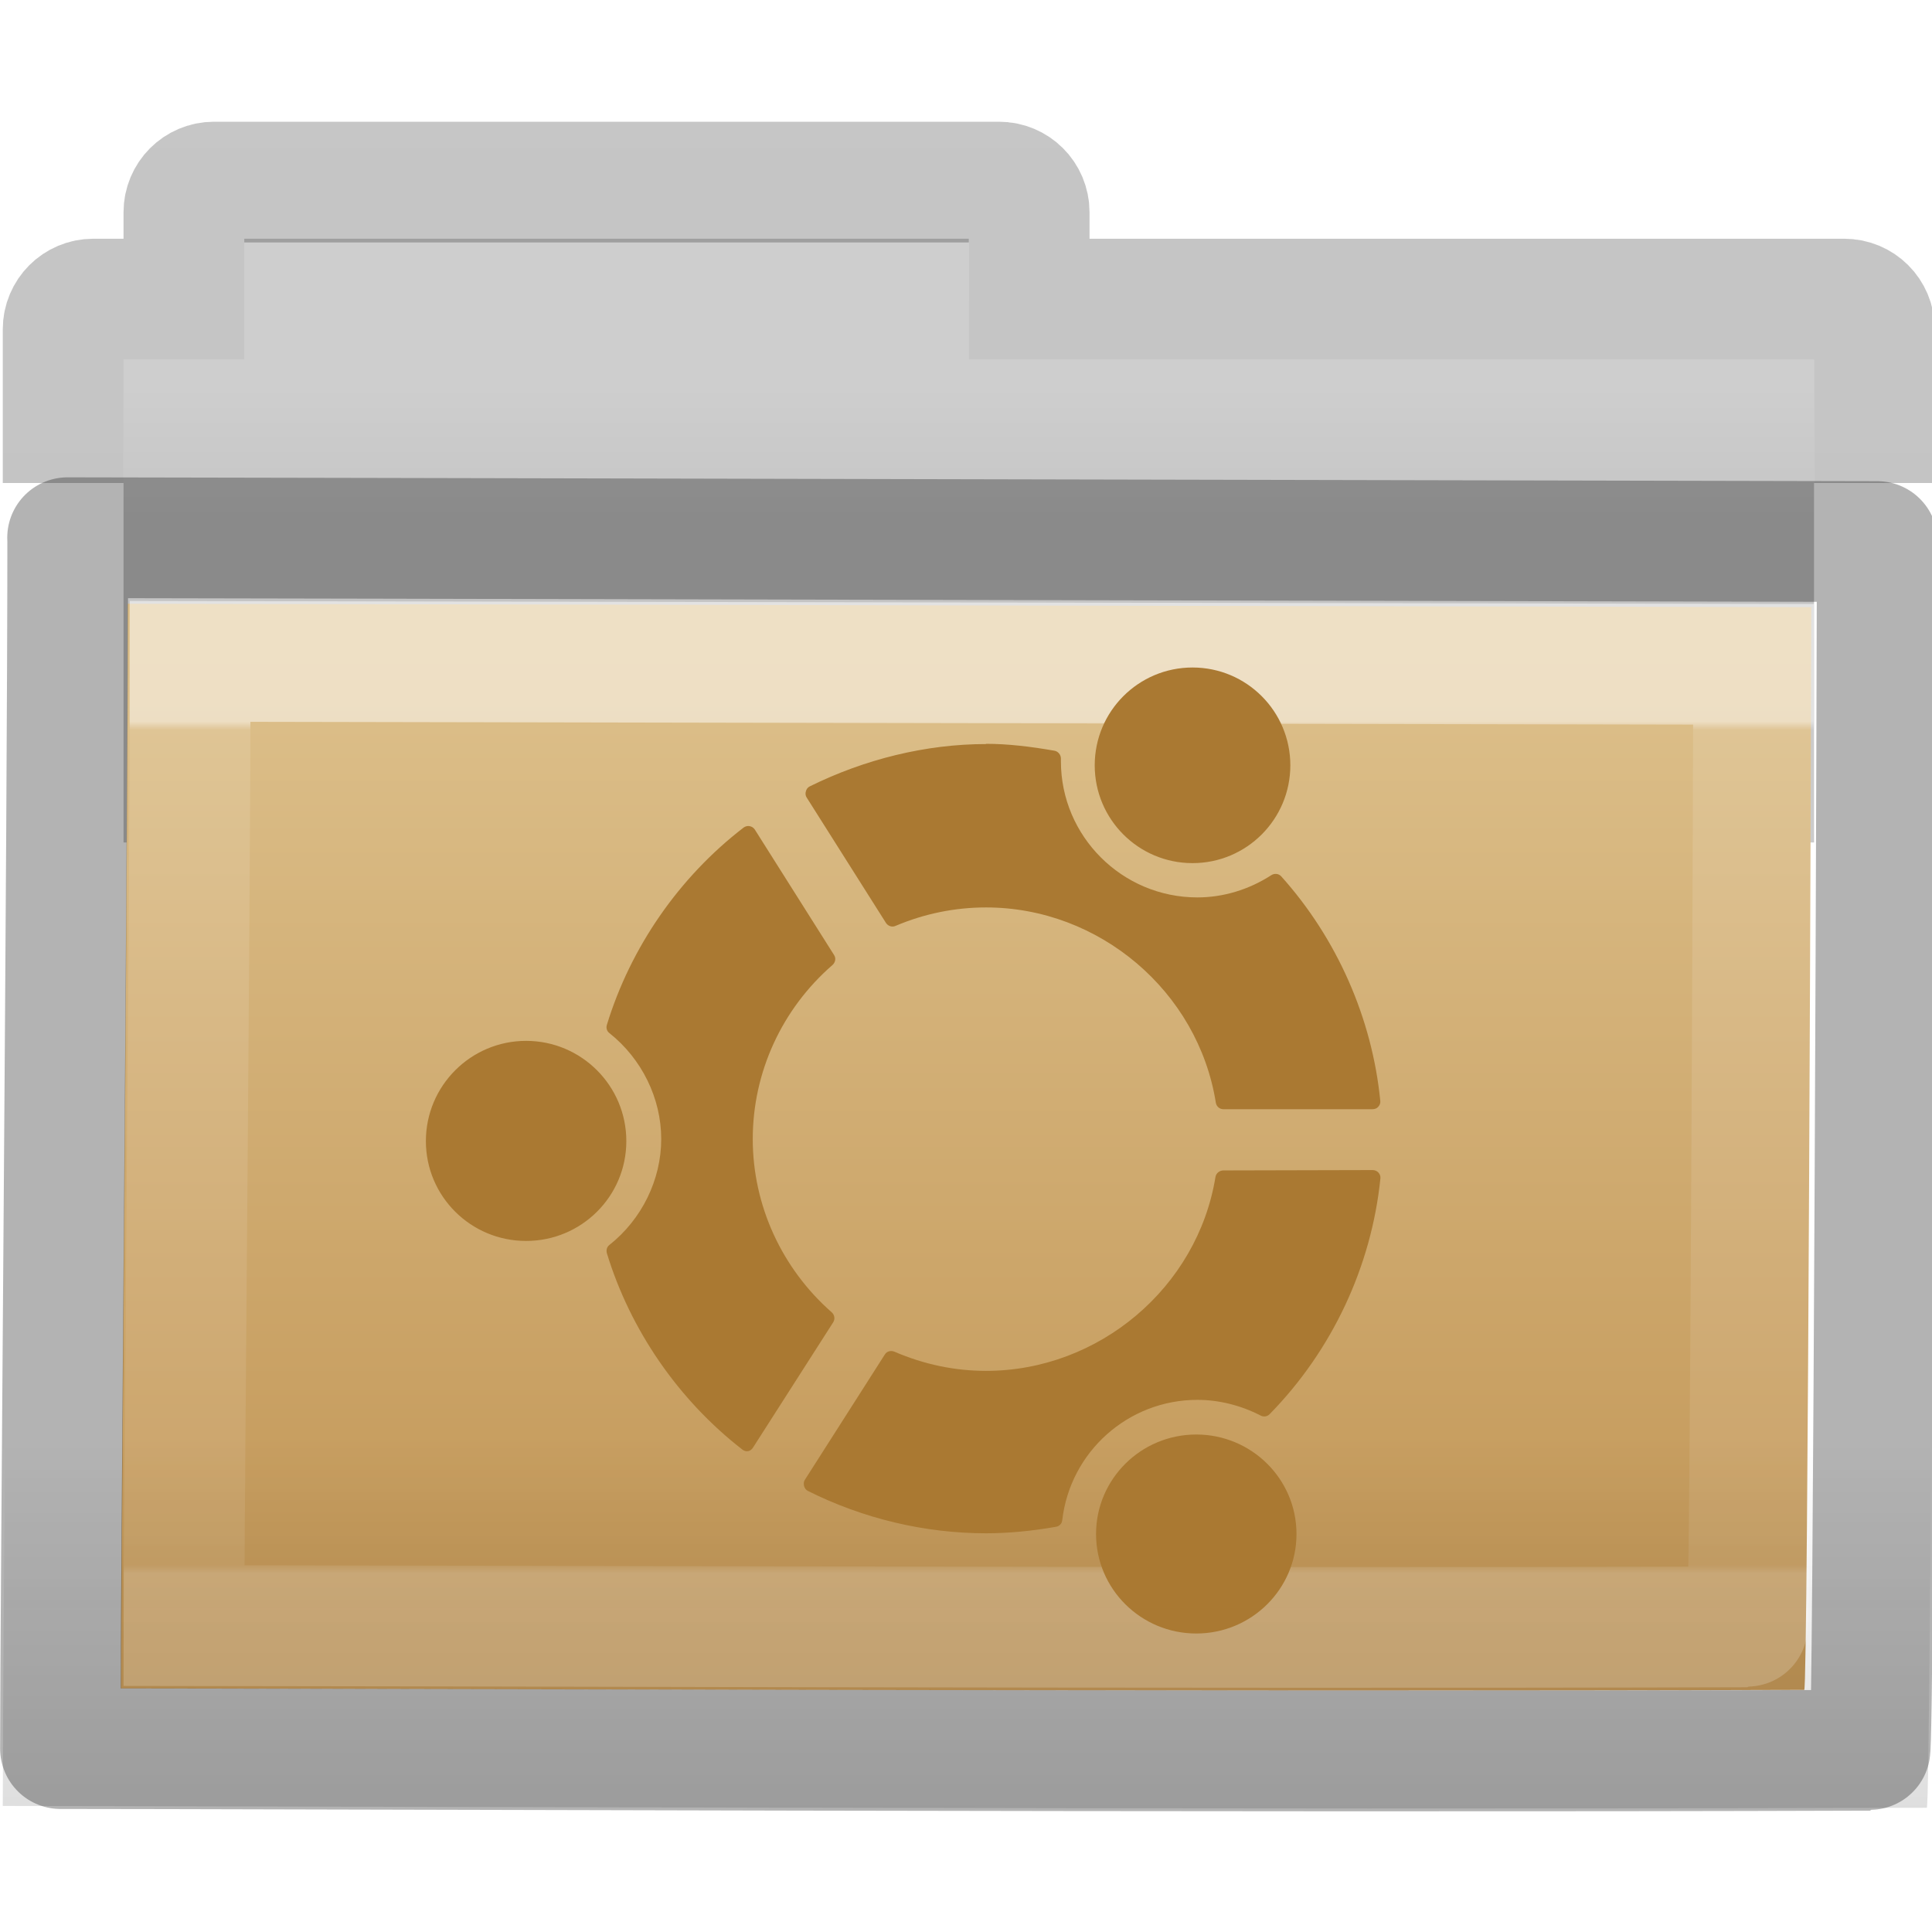
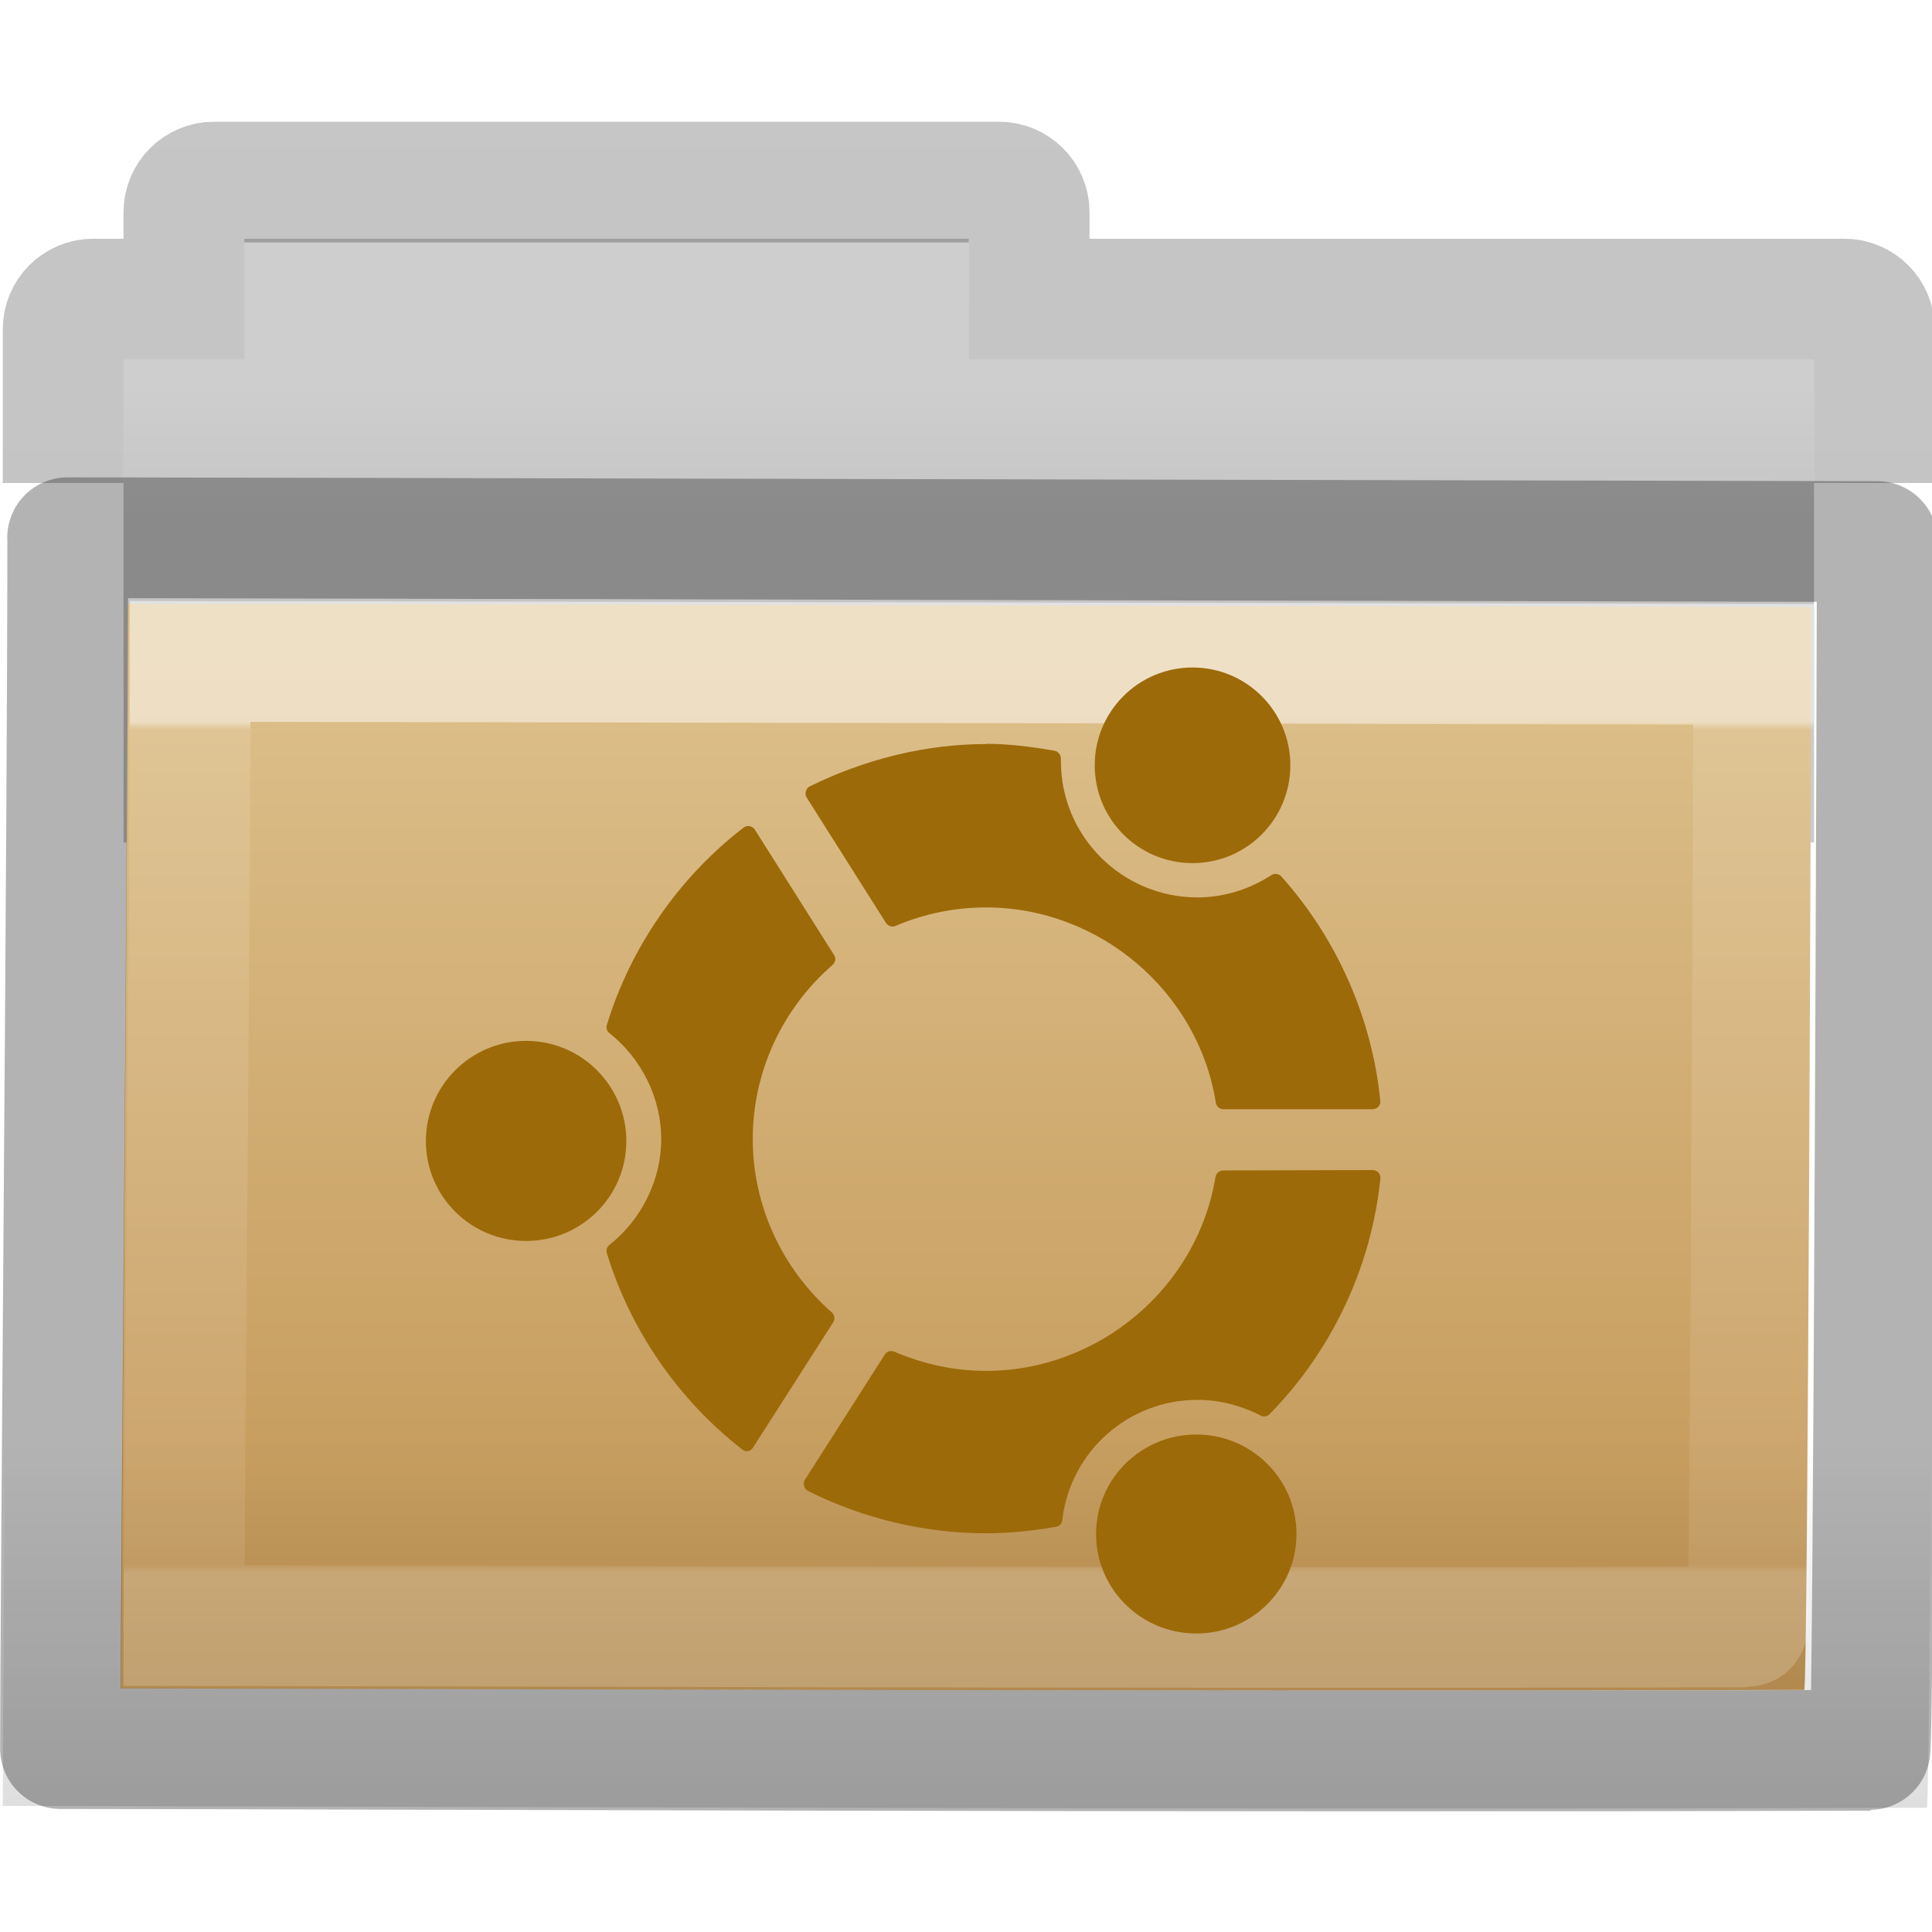
<svg xmlns="http://www.w3.org/2000/svg" xmlns:xlink="http://www.w3.org/1999/xlink" width="16px" height="16px" id="svg8860" version="1.1">
  <defs id="defs8862">
    <linearGradient xlink:href="#linearGradient3454-2-5-0-3-8" id="linearGradient10270-0" gradientUnits="userSpaceOnUse" gradientTransform="matrix(0.8918903,0,0,0.9404696,3.14398,5.346537)" x1="11.35" y1="0.667" x2="11.35" y2="8.172" />
    <linearGradient id="linearGradient3454-2-5-0-3-8">
      <stop offset="0" style="stop-color:#ffffff;stop-opacity:1" id="stop3456-4-9-38-1-9" />
      <stop offset="0.01" style="stop-color:#ffffff;stop-opacity:0.235" id="stop3458-39-80-3-5-6" />
      <stop offset="0.99" style="stop-color:#ffffff;stop-opacity:0.157" id="stop3460-7-0-2-4-4" />
      <stop offset="1" style="stop-color:#ffffff;stop-opacity:0.392" id="stop3462-0-9-8-7-8" />
    </linearGradient>
    <linearGradient xlink:href="#linearGradient6129-963-697-142-998-580-273-44-2-2-2" id="linearGradient10268-4" gradientUnits="userSpaceOnUse" gradientTransform="matrix(0.3815641,0,0,0.3289695,-18.24159,0.2821673)" x1="76.041" y1="49.372" x2="76.041" y2="35.431" />
    <linearGradient id="linearGradient6129-963-697-142-998-580-273-44-2-2-2">
      <stop id="stop2661-01-6-2-4" style="stop-color:#0a0a0a;stop-opacity:0.498" offset="0" />
      <stop id="stop2663-64-5-5-3" style="stop-color:#0a0a0a;stop-opacity:0" offset="1" />
    </linearGradient>
    <linearGradient xlink:href="#linearGradient4291" id="linearGradient10262-3" gradientUnits="userSpaceOnUse" gradientTransform="matrix(0.3101469,0,0,0.3059104,-15.36293,0.4694318)" x1="84.309" y1="16.111" x2="84.309" y2="42.924" />
    <linearGradient id="linearGradient4632-0-6-4-4">
      <stop style="stop-color:#aacb7d;stop-opacity:1;" offset="0" id="stop4634-4-4-7-5" />
      <stop style="stop-color:#709937;stop-opacity:1;" offset="1" id="stop4636-3-1-5-4" />
    </linearGradient>
    <linearGradient y2="2.061" x2="-51.786" y1="53.514" x1="-51.786" gradientTransform="matrix(0.3107004,0,0,0.2748939,20.17717,-0.1031627)" gradientUnits="userSpaceOnUse" id="linearGradient10473-4-0" xlink:href="#linearGradient3104-8-8-97-4-6-11-5-5-4-4" />
    <linearGradient id="linearGradient3104-8-8-97-4-6-11-5-5-4-4">
      <stop offset="0" style="stop-color:#000000;stop-opacity:0.322" id="stop3106-5-4-3-5-0-2-1-0-7-7" />
      <stop offset="1" style="stop-color:#000000;stop-opacity:0.278" id="stop3108-4-3-7-8-2-0-7-9-0-6" />
    </linearGradient>
    <linearGradient id="linearGradient4346">
      <stop id="stop4348" style="stop-color:#cecece;stop-opacity:1" offset="0" />
      <stop id="stop4350" style="stop-color:#c4c4c4;stop-opacity:1" offset="1" />
    </linearGradient>
    <linearGradient y2="15.385" x2="62.989" y1="11.645" x1="62.989" gradientTransform="matrix(0.3333333,0,0,0.3297102,-17.44063,-0.6478427)" gradientUnits="userSpaceOnUse" id="linearGradient8858" xlink:href="#linearGradient4346" />
    <linearGradient y2="119.06" x2="-91" y1="44" x1="-91" gradientTransform="matrix(0.7258065,0,0,0.7451619,87.15726,-7.159588)" gradientUnits="userSpaceOnUse" id="linearGradient5883" xlink:href="#linearGradient4632-0-6-4" />
    <linearGradient id="linearGradient4632-0-6-4">
      <stop id="stop4634-4-4-7" offset="0" style="stop-color:#55a7f3;stop-opacity:1;" />
      <stop id="stop4636-3-1-5" offset="1" style="stop-color:#1374cf;stop-opacity:1;" />
    </linearGradient>
    <linearGradient y2="44.261" x2="97.539" y1="8.81" x1="97.539" gradientTransform="matrix(1.934885,0,0,1.921143,-138.3988,-32.20559)" gradientUnits="userSpaceOnUse" id="linearGradient5873" xlink:href="#linearGradient9235" />
    <linearGradient id="linearGradient9235">
      <stop offset="0" style="stop-color:#ffffff;stop-opacity:1" id="stop9237" />
      <stop offset="0.109" style="stop-color:#ffffff;stop-opacity:0.235" id="stop9239" />
      <stop offset="0.979" style="stop-color:#ffffff;stop-opacity:0.157" id="stop9241" />
      <stop offset="1" style="stop-color:#ffffff;stop-opacity:0.392" id="stop9243" />
    </linearGradient>
    <linearGradient xlink:href="#linearGradient6129-963-697-142-998-580-273-44-2-2-2" id="linearGradient5887" gradientUnits="userSpaceOnUse" gradientTransform="matrix(2.204126,0,0,1.953124,-25.37361,-54.89143)" x1="22.935" y1="49.629" x2="22.935" y2="36.599" />
    <linearGradient xlink:href="#linearGradient4632-0-6-4-6" id="linearGradient5883-3" gradientUnits="userSpaceOnUse" gradientTransform="matrix(0.7258065,0,0,0.7451619,127.1654,-61.97781)" x1="-91" y1="44" x2="-91" y2="119.06" />
    <linearGradient id="linearGradient4632-0-6-4-6">
      <stop style="stop-color:#0fbb68;stop-opacity:1" offset="0" id="stop4634-4-4-7-7" />
      <stop style="stop-color:#0c7643;stop-opacity:1" offset="1" id="stop4636-3-1-5-5" />
    </linearGradient>
    <linearGradient gradientTransform="matrix(0.3777784,0,0,0.3636383,-30.77009,5.490418)" gradientUnits="userSpaceOnUse" xlink:href="#linearGradient3242-967-12-570-862-307" id="linearGradient3044" y2="45.6" x2="19.875" y1="10.39" x1="19.875" />
    <linearGradient id="linearGradient3242-967-12-570-862-307">
      <stop offset="0" style="stop-color:#f2f2f2;stop-opacity:1" id="stop4498" />
      <stop offset="0.874" style="stop-color:#dbdbdb;stop-opacity:1" id="stop4502" />
      <stop offset="1" style="stop-color:#999999;stop-opacity:1" id="stop4504" />
    </linearGradient>
    <linearGradient gradientTransform="matrix(0.3777784,0,0,0.4005156,-30.77009,3.849387)" gradientUnits="userSpaceOnUse" xlink:href="#linearGradient2490-495-150-777" id="linearGradient3046" y2="14.038" x2="28.103" y1="45" x1="28.103" />
    <linearGradient id="linearGradient2490-495-150-777">
      <stop offset="0" style="stop-color:#787878;stop-opacity:1" id="stop4108" />
      <stop offset="1" style="stop-color:#b4b4b4;stop-opacity:1" id="stop4110" />
    </linearGradient>
    <linearGradient gradientTransform="matrix(0.3488371,0,0,0.3571429,-30.07548,5.136607)" gradientUnits="userSpaceOnUse" xlink:href="#linearGradient3333-314-917-262" id="linearGradient3048" y2="44.001" x2="25.577" y1="15" x1="25.577" />
    <linearGradient id="linearGradient3333-314-917-262">
      <stop offset="0" style="stop-color:#ffffff;stop-opacity:1" id="stop4102" />
      <stop offset="1" style="stop-color:#ffffff;stop-opacity:0" id="stop4104" />
    </linearGradient>
    <linearGradient gradientTransform="matrix(0.3770271,0,0,0.3880777,-30.75201,4.390447)" gradientUnits="userSpaceOnUse" xlink:href="#linearGradient3495-841-851-719" id="linearGradient3050" y2="45.531" x2="23.929" y1="30.773" x1="23.929" />
    <linearGradient id="linearGradient3495-841-851-719">
      <stop offset="0" style="stop-color:#1e1e1e;stop-opacity:1" id="stop4120" />
      <stop offset="1" style="stop-color:#1e1e1e;stop-opacity:0" id="stop4122" />
    </linearGradient>
    <linearGradient gradientTransform="matrix(0.3770271,0,0,0.3880777,-30.75201,4.817332)" gradientUnits="userSpaceOnUse" xlink:href="#linearGradient3495-841-851-719" id="linearGradient3052" y2="16.007" x2="23.904" y1="35.75" x1="23.904" />
    <linearGradient xlink:href="#linearGradient4291" id="linearGradient10262-3-3" gradientUnits="userSpaceOnUse" gradientTransform="matrix(0.3101469,0,0,0.3059104,1.721817,0.7999404)" x1="84.309" y1="16.111" x2="84.309" y2="42.924" />
    <linearGradient id="linearGradient4291">
      <stop id="stop4293" offset="0" style="stop-color:#ddc08b;stop-opacity:1" />
      <stop id="stop4295" offset="1" style="stop-color:#c29656;stop-opacity:1" />
    </linearGradient>
  </defs>
  <g id="layer1">
    <path style="color:#000000;fill:url(#linearGradient8858);fill-opacity:1;fill-rule:nonzero;stroke:none;stroke-width:1;marker:none;visibility:visible;display:inline;overflow:visible;enable-background:accumulate" d="m 2.023,1.977 0,1 -1,0 0,4 14,0 0,-4 -7,0 0,-1 -6,0 z" id="rect4170-0" />
    <path style="color:#000000;display:inline;overflow:visible;visibility:visible;opacity:0.8;fill:none;stroke:url(#linearGradient10473-4-0);stroke-width:1;stroke-linecap:butt;stroke-linejoin:miter;stroke-miterlimit:4;stroke-dasharray:none;stroke-dashoffset:0;stroke-opacity:1;marker:none;enable-background:accumulate" d="M 15.523,4 V 2.727 c 0,-0.139 -0.112,-0.25 -0.25,-0.25 h -6.75 v -0.719 c 0,-0.139 -0.112,-0.25 -0.25,-0.25 h -6.5 c -0.139,0 -0.25,0.112 -0.25,0.25 v 0.719 h -0.75 c -0.139,0 -0.25,0.112 -0.25,0.25 V 4" id="rect4170" />
    <path d="M 1.056,5 C 1.76,5 14.454,5.028 15,5.028 15,5.582 14.973,13.995 14.942,13.995 10.048,14.011 2.425,13.983 1,13.983 1,12.937 1.056,7.152 1.056,5 z" id="rect3086" style="color:#000000;fill:url(#linearGradient10262-3);fill-opacity:1.0;fill-rule:nonzero;stroke:none;stroke-width:1;marker:none;visibility:visible;display:inline;overflow:visible;enable-background:accumulate" />
    <path d="m 0.087,3.977 c 0.805,0 15.312,0.034 15.936,0.034 0,0.677 -0.03,10.96 -0.066,10.96 -5.593,0.02 -14.305,-0.015 -15.934,-0.015 0,-1.278 0.064,-8.348 0.064,-10.979 z" id="rect3086-1" style="color:#000000;display:inline;overflow:visible;visibility:visible;opacity:0.4;fill:url(#linearGradient10268-4);fill-opacity:1;fill-rule:nonzero;stroke:none;stroke-width:1;marker:none;enable-background:accumulate" />
    <path d="m 1.575,5.477 c 0.654,0 12.441,0.025 12.948,0.025 0,0.493 -0.025,7.971 -0.054,7.971 -4.545,0.014 -11.623,-0.011 -12.946,-0.011 0,-0.93 0.052,-6.071 0.052,-7.985 z" id="rect3086-9" style="opacity:0.5;color:#000000;fill:none;stroke:url(#linearGradient10270-0);stroke-width:1;stroke-linecap:round;stroke-linejoin:miter;stroke-miterlimit:4;stroke-opacity:1;stroke-dasharray:none;stroke-dashoffset:0;marker:none;visibility:visible;display:inline;overflow:visible;enable-background:accumulate" />
    <path d="m 0.56,4.453 c 0.757,0 14.4,0.032 14.987,0.032 0,0.619 -0.029,10.01 -0.062,10.01 -5.26,0.018 -13.453,-0.014 -14.984,-0.014 0,-1.167 0.06,-7.625 0.06,-10.027 z" id="rect3086-0" style="opacity:0.3;color:#000000;fill:none;stroke:#000000;stroke-width:1;stroke-linecap:round;stroke-linejoin:round;stroke-miterlimit:4;stroke-opacity:1;stroke-dasharray:none;stroke-dashoffset:0;marker:none;visibility:visible;display:inline;overflow:visible;enable-background:accumulate" />
  </g>
-   <path d="m 9.876,5.528 c -0.448,0 -0.81,0.363 -0.81,0.81 0,0.447 0.362,0.81 0.81,0.81 0.448,0 0.81,-0.363 0.81,-0.81 0,-0.447 -0.362,-0.81 -0.81,-0.81 z m -1.71,0.634 c -0.499,6.5e-5 -1.006,0.126 -1.461,0.351 -0.016,0.008 -0.026,0.022 -0.031,0.04 -0.005,0.017 -0.004,0.036 0.006,0.051 l 0.657,1.039 c 0.017,0.026 0.05,0.038 0.079,0.025 0.243,-0.103 0.496,-0.153 0.75,-0.153 0.938,0 1.756,0.695 1.903,1.617 0.005,0.031 0.031,0.054 0.062,0.054 h 1.235 c 0.018,0 0.036,-0.006 0.048,-0.02 0.012,-0.013 0.019,-0.03 0.017,-0.048 -0.067,-0.684 -0.359,-1.347 -0.821,-1.861 -0.021,-0.023 -0.056,-0.026 -0.082,-0.009 -0.186,0.12 -0.398,0.184 -0.612,0.184 -0.624,0 -1.13,-0.507 -1.13,-1.127 6.49e-5,-3.21e-4 0,-0.022 0,-0.023 0,-0.031 -0.023,-0.06 -0.054,-0.065 -0.195,-0.034 -0.384,-0.057 -0.566,-0.057 z m -1.982,0.68 c -0.009,0.002 -0.018,0.006 -0.025,0.011 -0.536,0.412 -0.937,0.993 -1.133,1.634 -0.008,0.025 -8.302e-4,0.052 0.02,0.068 0.269,0.213 0.43,0.541 0.43,0.878 0,0.337 -0.161,0.665 -0.43,0.878 -0.021,0.016 -0.027,0.043 -0.02,0.068 0.194,0.636 0.592,1.214 1.121,1.625 0.014,0.011 0.03,0.017 0.048,0.014 0.018,-0.003 0.033,-0.016 0.042,-0.031 l 0.663,-1.036 c 0.017,-0.026 0.012,-0.061 -0.011,-0.082 C 6.473,10.504 6.234,9.98 6.234,9.433 c 0,-0.551 0.24,-1.076 0.66,-1.441 0.024,-0.021 0.031,-0.056 0.014,-0.082 L 6.251,6.87 c -0.01,-0.015 -0.025,-0.025 -0.042,-0.028 -0.009,-0.002 -0.017,-0.002 -0.025,0 z m -1.827,1.778 c -0.458,0 -0.83,0.372 -0.83,0.83 0,0.458 0.372,0.827 0.83,0.827 0.458,0 0.83,-0.369 0.83,-0.827 0,-0.458 -0.372,-0.83 -0.83,-0.83 z m 7.009,1.07 -1.235,0.003 c -0.031,6.5e-5 -0.06,0.023 -0.065,0.054 -0.149,0.915 -0.965,1.606 -1.9,1.606 -0.258,0 -0.513,-0.053 -0.759,-0.159 -0.029,-0.012 -0.062,-0.004 -0.079,0.023 l -0.663,1.039 c -0.01,0.015 -0.01,0.034 -0.006,0.051 0.005,0.017 0.015,0.032 0.031,0.04 0.459,0.23 0.97,0.351 1.475,0.351 0.187,0 0.383,-0.019 0.581,-0.054 0.028,-0.005 0.048,-0.026 0.051,-0.054 0.066,-0.568 0.547,-0.997 1.119,-0.997 0.177,0 0.36,0.045 0.524,0.13 0.025,0.013 0.054,0.009 0.074,-0.011 0.517,-0.527 0.844,-1.223 0.918,-1.954 0.002,-0.018 -0.005,-0.035 -0.017,-0.048 -0.012,-0.013 -0.03,-0.02 -0.048,-0.02 z M 9.907,11.88 c -0.458,0 -0.83,0.369 -0.83,0.824 0,0.455 0.372,0.824 0.83,0.824 0.458,0 0.83,-0.369 0.83,-0.824 0,-0.455 -0.372,-0.824 -0.83,-0.824 z" id="path3324" style="display:inline;overflow:visible;opacity:1;fill:#aa7932;fill-opacity:1;stroke-width:0.169" />
+   <path d="m 9.876,5.528 c -0.448,0 -0.81,0.363 -0.81,0.81 0,0.447 0.362,0.81 0.81,0.81 0.448,0 0.81,-0.363 0.81,-0.81 0,-0.447 -0.362,-0.81 -0.81,-0.81 z m -1.71,0.634 c -0.499,6.5e-5 -1.006,0.126 -1.461,0.351 -0.016,0.008 -0.026,0.022 -0.031,0.04 -0.005,0.017 -0.004,0.036 0.006,0.051 l 0.657,1.039 c 0.017,0.026 0.05,0.038 0.079,0.025 0.243,-0.103 0.496,-0.153 0.75,-0.153 0.938,0 1.756,0.695 1.903,1.617 0.005,0.031 0.031,0.054 0.062,0.054 h 1.235 c 0.018,0 0.036,-0.006 0.048,-0.02 0.012,-0.013 0.019,-0.03 0.017,-0.048 -0.067,-0.684 -0.359,-1.347 -0.821,-1.861 -0.021,-0.023 -0.056,-0.026 -0.082,-0.009 -0.186,0.12 -0.398,0.184 -0.612,0.184 -0.624,0 -1.13,-0.507 -1.13,-1.127 6.49e-5,-3.21e-4 0,-0.022 0,-0.023 0,-0.031 -0.023,-0.06 -0.054,-0.065 -0.195,-0.034 -0.384,-0.057 -0.566,-0.057 z m -1.982,0.68 c -0.009,0.002 -0.018,0.006 -0.025,0.011 -0.536,0.412 -0.937,0.993 -1.133,1.634 -0.008,0.025 -8.302e-4,0.052 0.02,0.068 0.269,0.213 0.43,0.541 0.43,0.878 0,0.337 -0.161,0.665 -0.43,0.878 -0.021,0.016 -0.027,0.043 -0.02,0.068 0.194,0.636 0.592,1.214 1.121,1.625 0.014,0.011 0.03,0.017 0.048,0.014 0.018,-0.003 0.033,-0.016 0.042,-0.031 l 0.663,-1.036 c 0.017,-0.026 0.012,-0.061 -0.011,-0.082 C 6.473,10.504 6.234,9.98 6.234,9.433 c 0,-0.551 0.24,-1.076 0.66,-1.441 0.024,-0.021 0.031,-0.056 0.014,-0.082 L 6.251,6.87 c -0.01,-0.015 -0.025,-0.025 -0.042,-0.028 -0.009,-0.002 -0.017,-0.002 -0.025,0 z m -1.827,1.778 c -0.458,0 -0.83,0.372 -0.83,0.83 0,0.458 0.372,0.827 0.83,0.827 0.458,0 0.83,-0.369 0.83,-0.827 0,-0.458 -0.372,-0.83 -0.83,-0.83 z m 7.009,1.07 -1.235,0.003 c -0.031,6.5e-5 -0.06,0.023 -0.065,0.054 -0.149,0.915 -0.965,1.606 -1.9,1.606 -0.258,0 -0.513,-0.053 -0.759,-0.159 -0.029,-0.012 -0.062,-0.004 -0.079,0.023 l -0.663,1.039 c -0.01,0.015 -0.01,0.034 -0.006,0.051 0.005,0.017 0.015,0.032 0.031,0.04 0.459,0.23 0.97,0.351 1.475,0.351 0.187,0 0.383,-0.019 0.581,-0.054 0.028,-0.005 0.048,-0.026 0.051,-0.054 0.066,-0.568 0.547,-0.997 1.119,-0.997 0.177,0 0.36,0.045 0.524,0.13 0.025,0.013 0.054,0.009 0.074,-0.011 0.517,-0.527 0.844,-1.223 0.918,-1.954 0.002,-0.018 -0.005,-0.035 -0.017,-0.048 -0.012,-0.013 -0.03,-0.02 -0.048,-0.02 z M 9.907,11.88 c -0.458,0 -0.83,0.369 -0.83,0.824 0,0.455 0.372,0.824 0.83,0.824 0.458,0 0.83,-0.369 0.83,-0.824 0,-0.455 -0.372,-0.824 -0.83,-0.824 z" id="path3324" style="display:inline;overflow:visible;opacity:1;fill:#9d6a09;fill-opacity:1;stroke-width:0.169" />
</svg>
